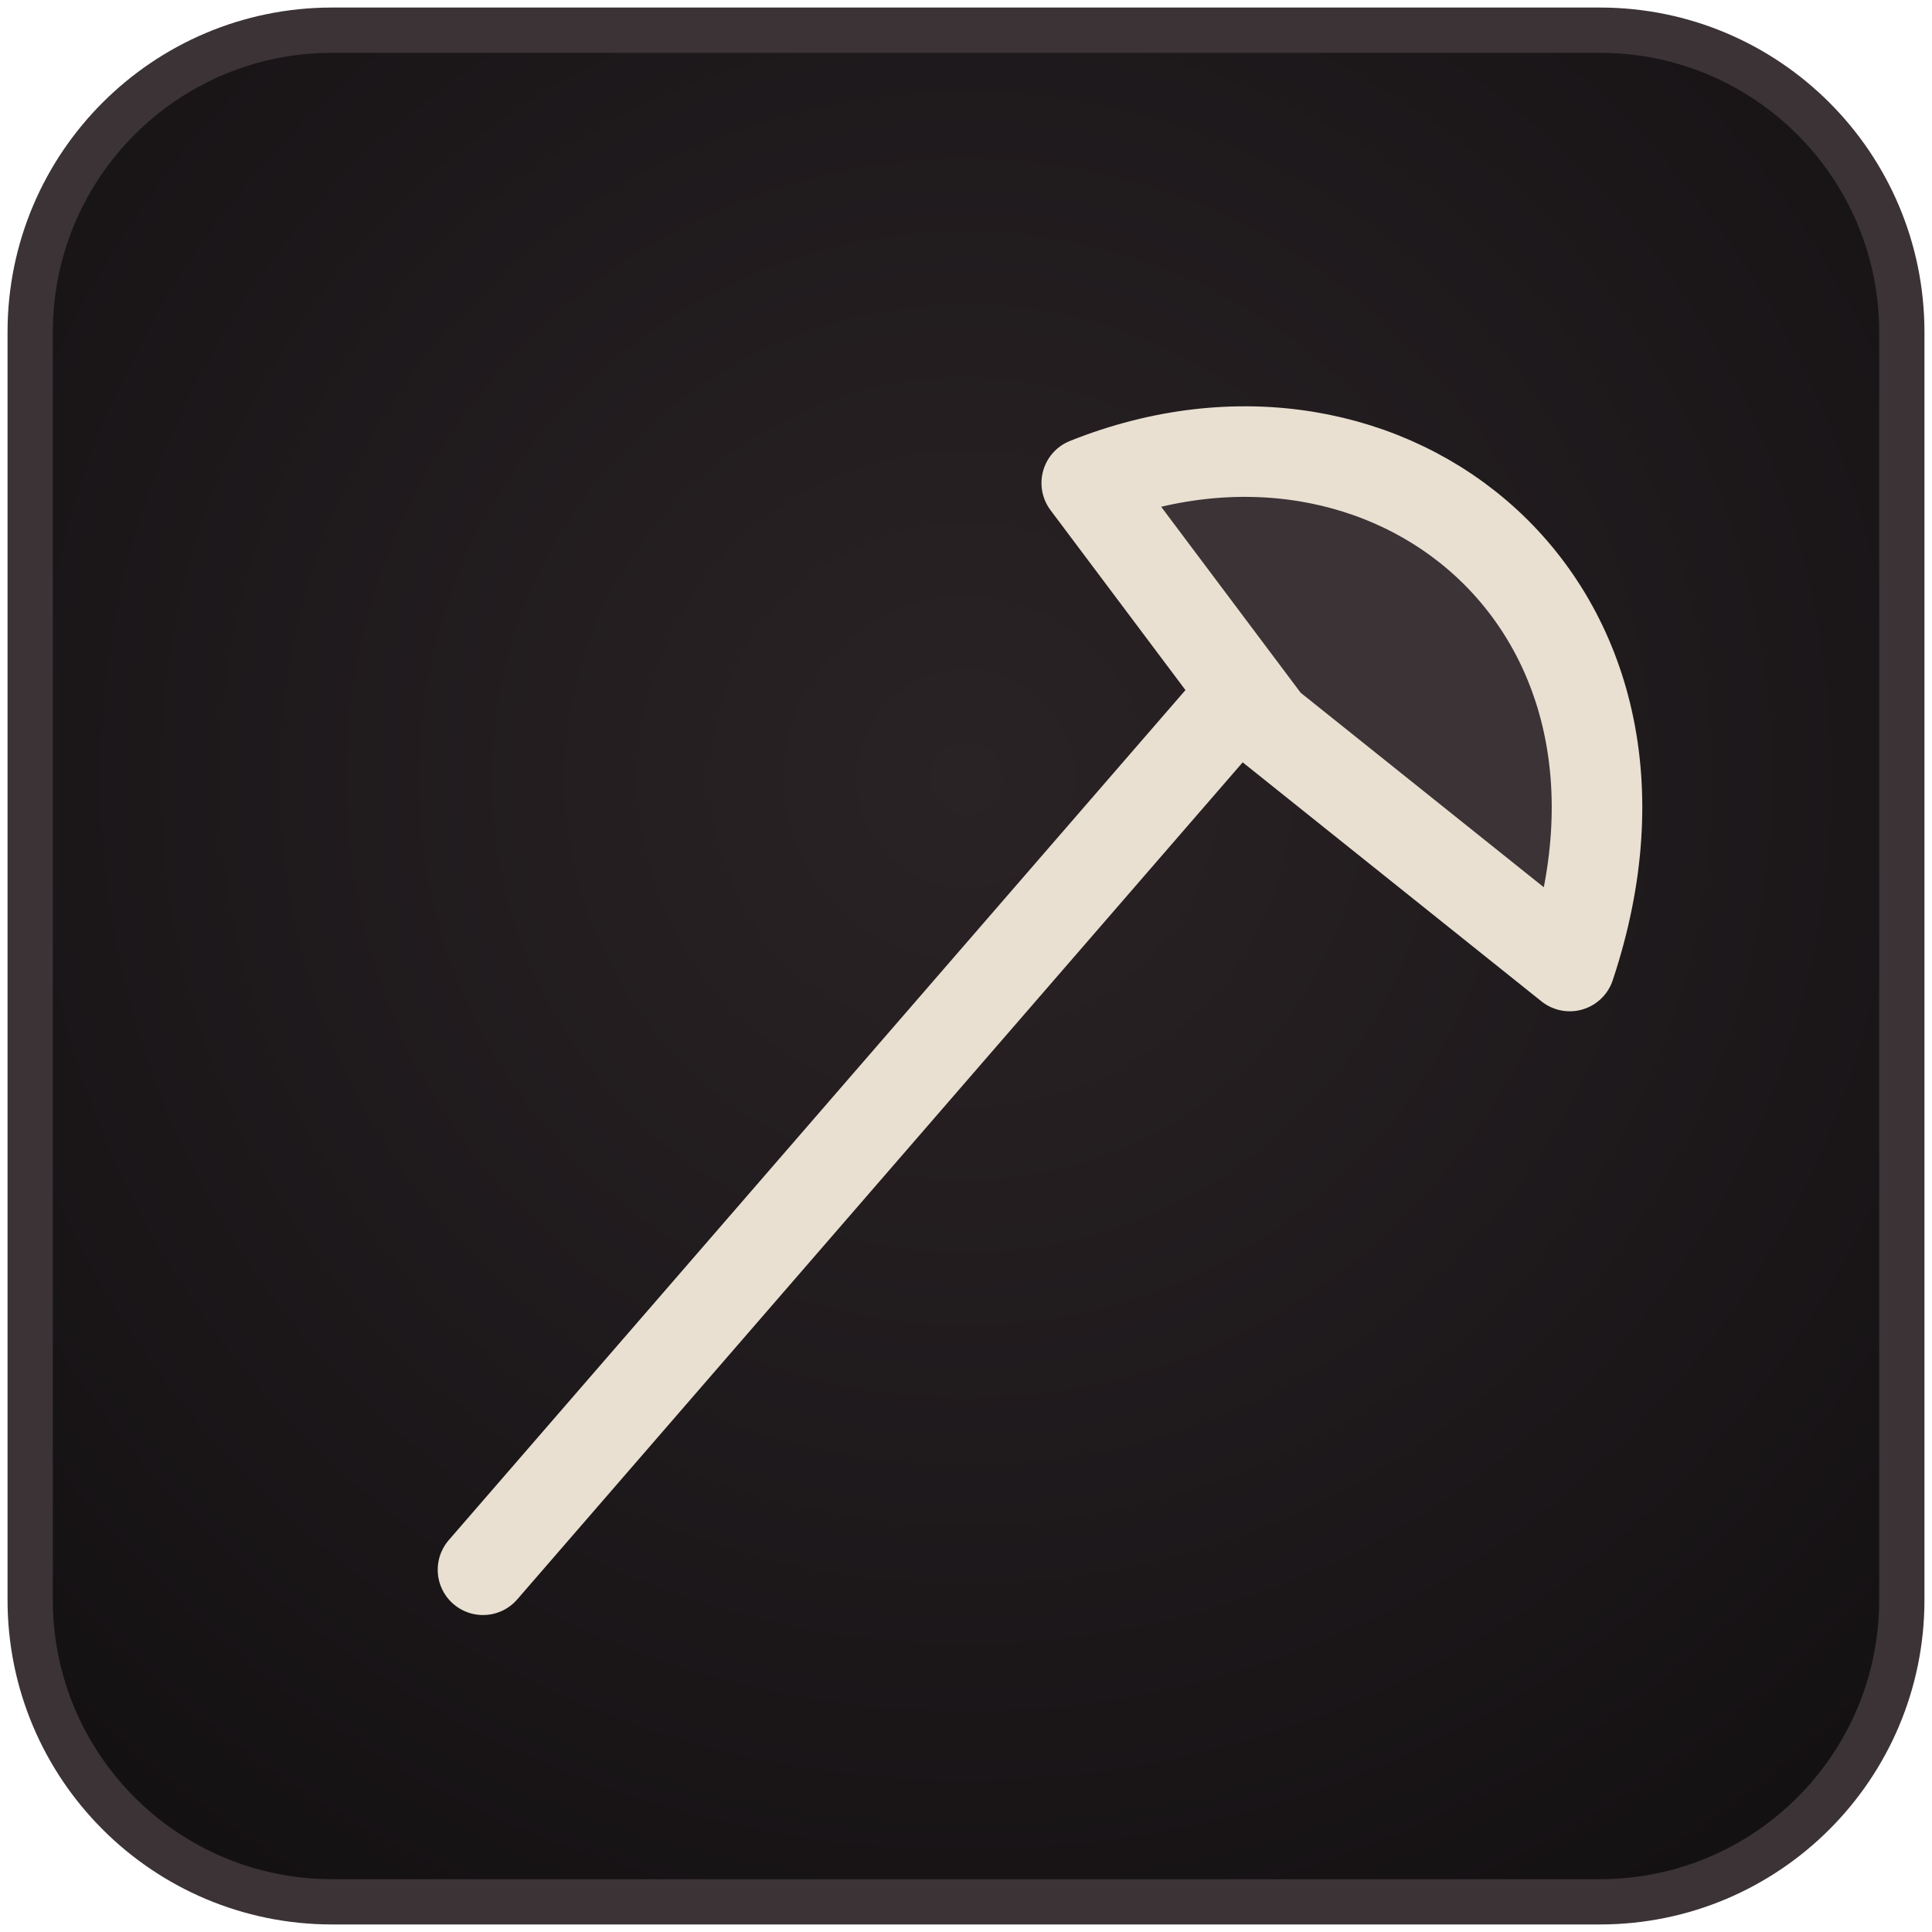
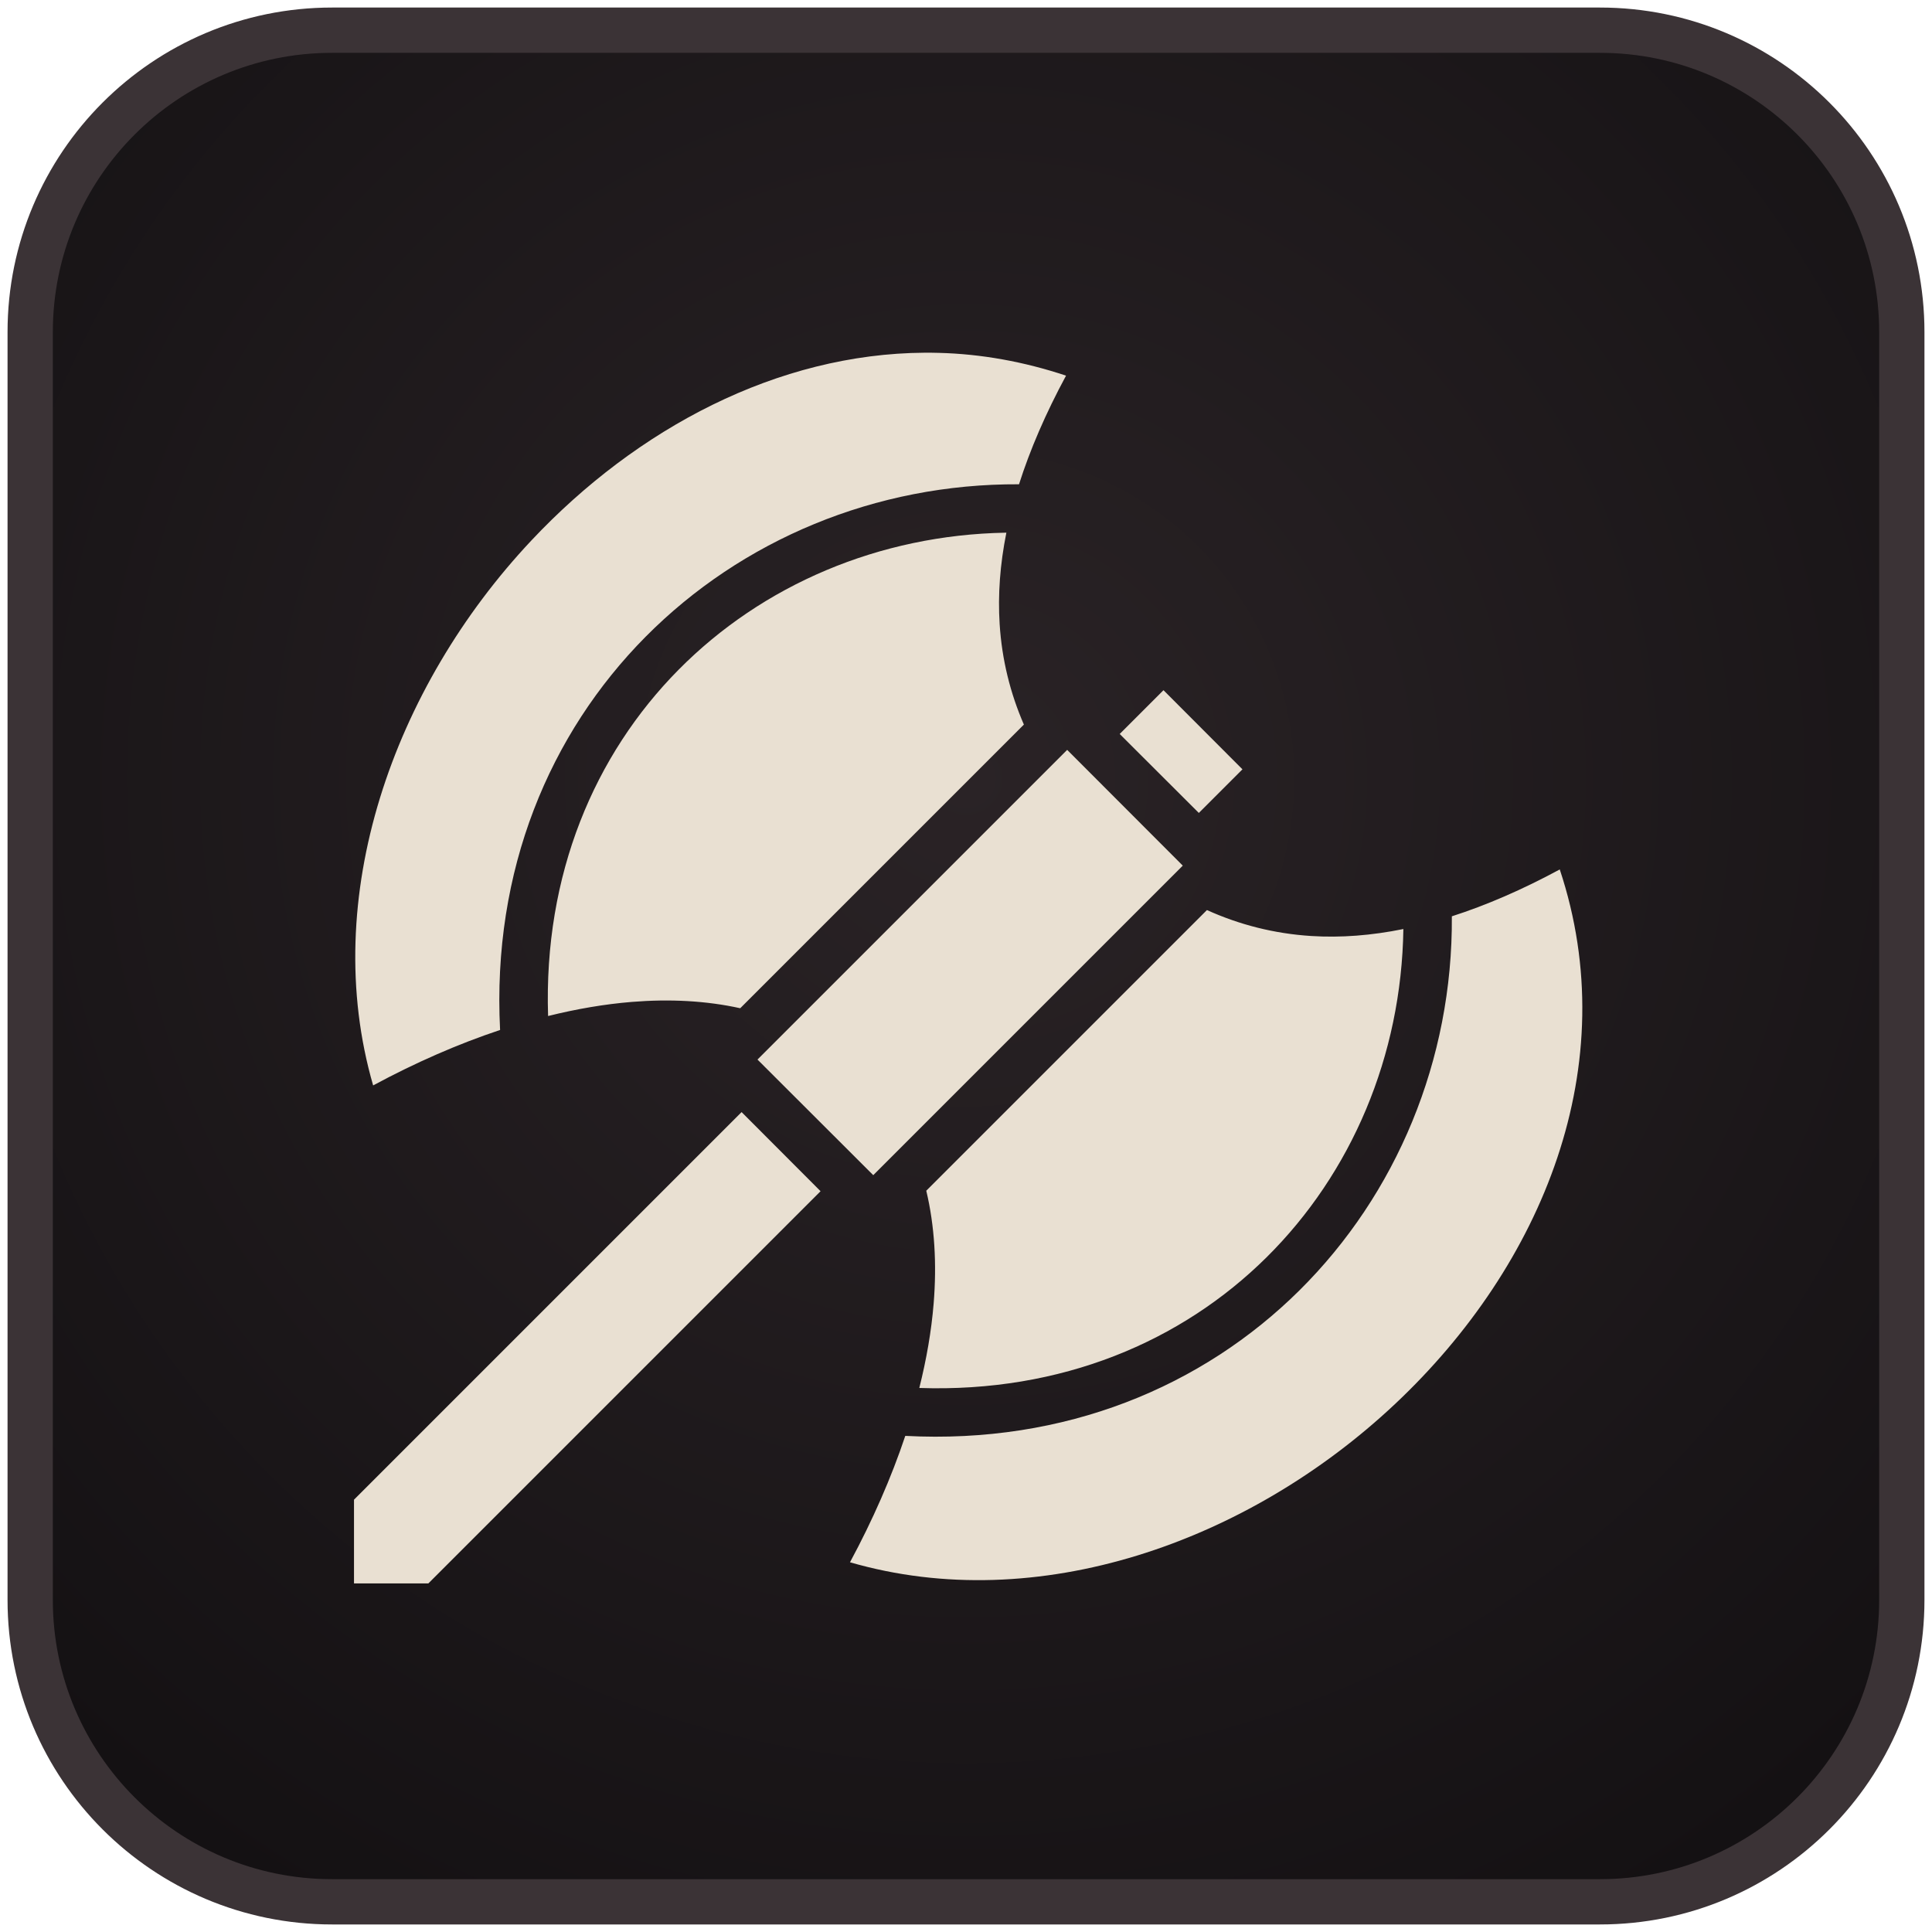
<svg xmlns="http://www.w3.org/2000/svg" viewBox="0 0 64 64" width="256" height="256">
  <defs>
    <radialGradient id="g" cx="50%" cy="40%" r="70%">
      <stop offset="0" stop-color="#2a2326" />
      <stop offset="1" stop-color="#141113" />
    </radialGradient>
  </defs>
  <rect x="1" y="1" width="62" height="62" rx="10" fill="url(#g)" stroke="#3b3336" stroke-width="1.5" />
-   <g fill="none" stroke="#e9e0d2" stroke-width="3" stroke-linecap="round" stroke-linejoin="round">
-     <path d="M16 52 L42 22" />
-     <path d="M36 16 C46 12 56 20 52 32 L42 24 Z" fill="#3b3336" />
+   <g transform="translate(10 10) scale(0.0859375)" fill="#e9e0d2">
+     <path d="M240.094 19.594c-56.69.364-110.882 29.054-151.594 72.344-53.428 56.81-81.948 137.907-61.03 210.093 16.33-8.797 32.757-15.987 48.936-21.374-6.327-123.16 89.247-210.922 200.03-210.344 4.255-13.365 10.268-27.308 18.127-41.874-16.323-5.43-32.736-8.36-48.97-8.782-1.833-.047-3.67-.074-5.5-.062zM271.28 88.97C173.724 90.715 91.367 166.07 94.907 275.28c10.986-2.73 21.788-4.582 32.28-5.436 14.59-1.187 28.69-.463 41.783 2.437L278.312 162.94c-5.26-12.1-8.473-25.024-9.344-38.75-.716-11.256.14-22.983 2.592-35.22-.093.002-.187 0-.28 0zm60.845 60.718l-16.875 16.875L345.75 197l16.813-16.813-30.438-30.5zm-37.125 23L175.625 292.063l44.625 44.562 119.313-119.313L295 172.688zm189.875 46.093c-14.466 7.808-28.318 13.807-41.594 18.064.75 111.013-87.243 206.8-210.686 200.28-5.39 16.104-12.552 32.462-21.313 48.72 72.19 20.922 153.313-7.6 210.126-61.03 57.045-53.65 88.516-130.72 63.47-206.033zm-136 15.657L240.687 342.625c3.23 13.563 4.086 28.245 2.844 43.47-.862 10.58-2.752 21.476-5.53 32.56 109.585 3.718 185.128-79.008 186.594-176.905-12.342 2.506-24.16 3.403-35.5 2.688-14.287-.9-27.698-4.347-40.22-10zM169.5 312.313L20.094 461.72V494H48.75l151.188-151.188-30.438-30.5z" />
  </g>
</svg>
